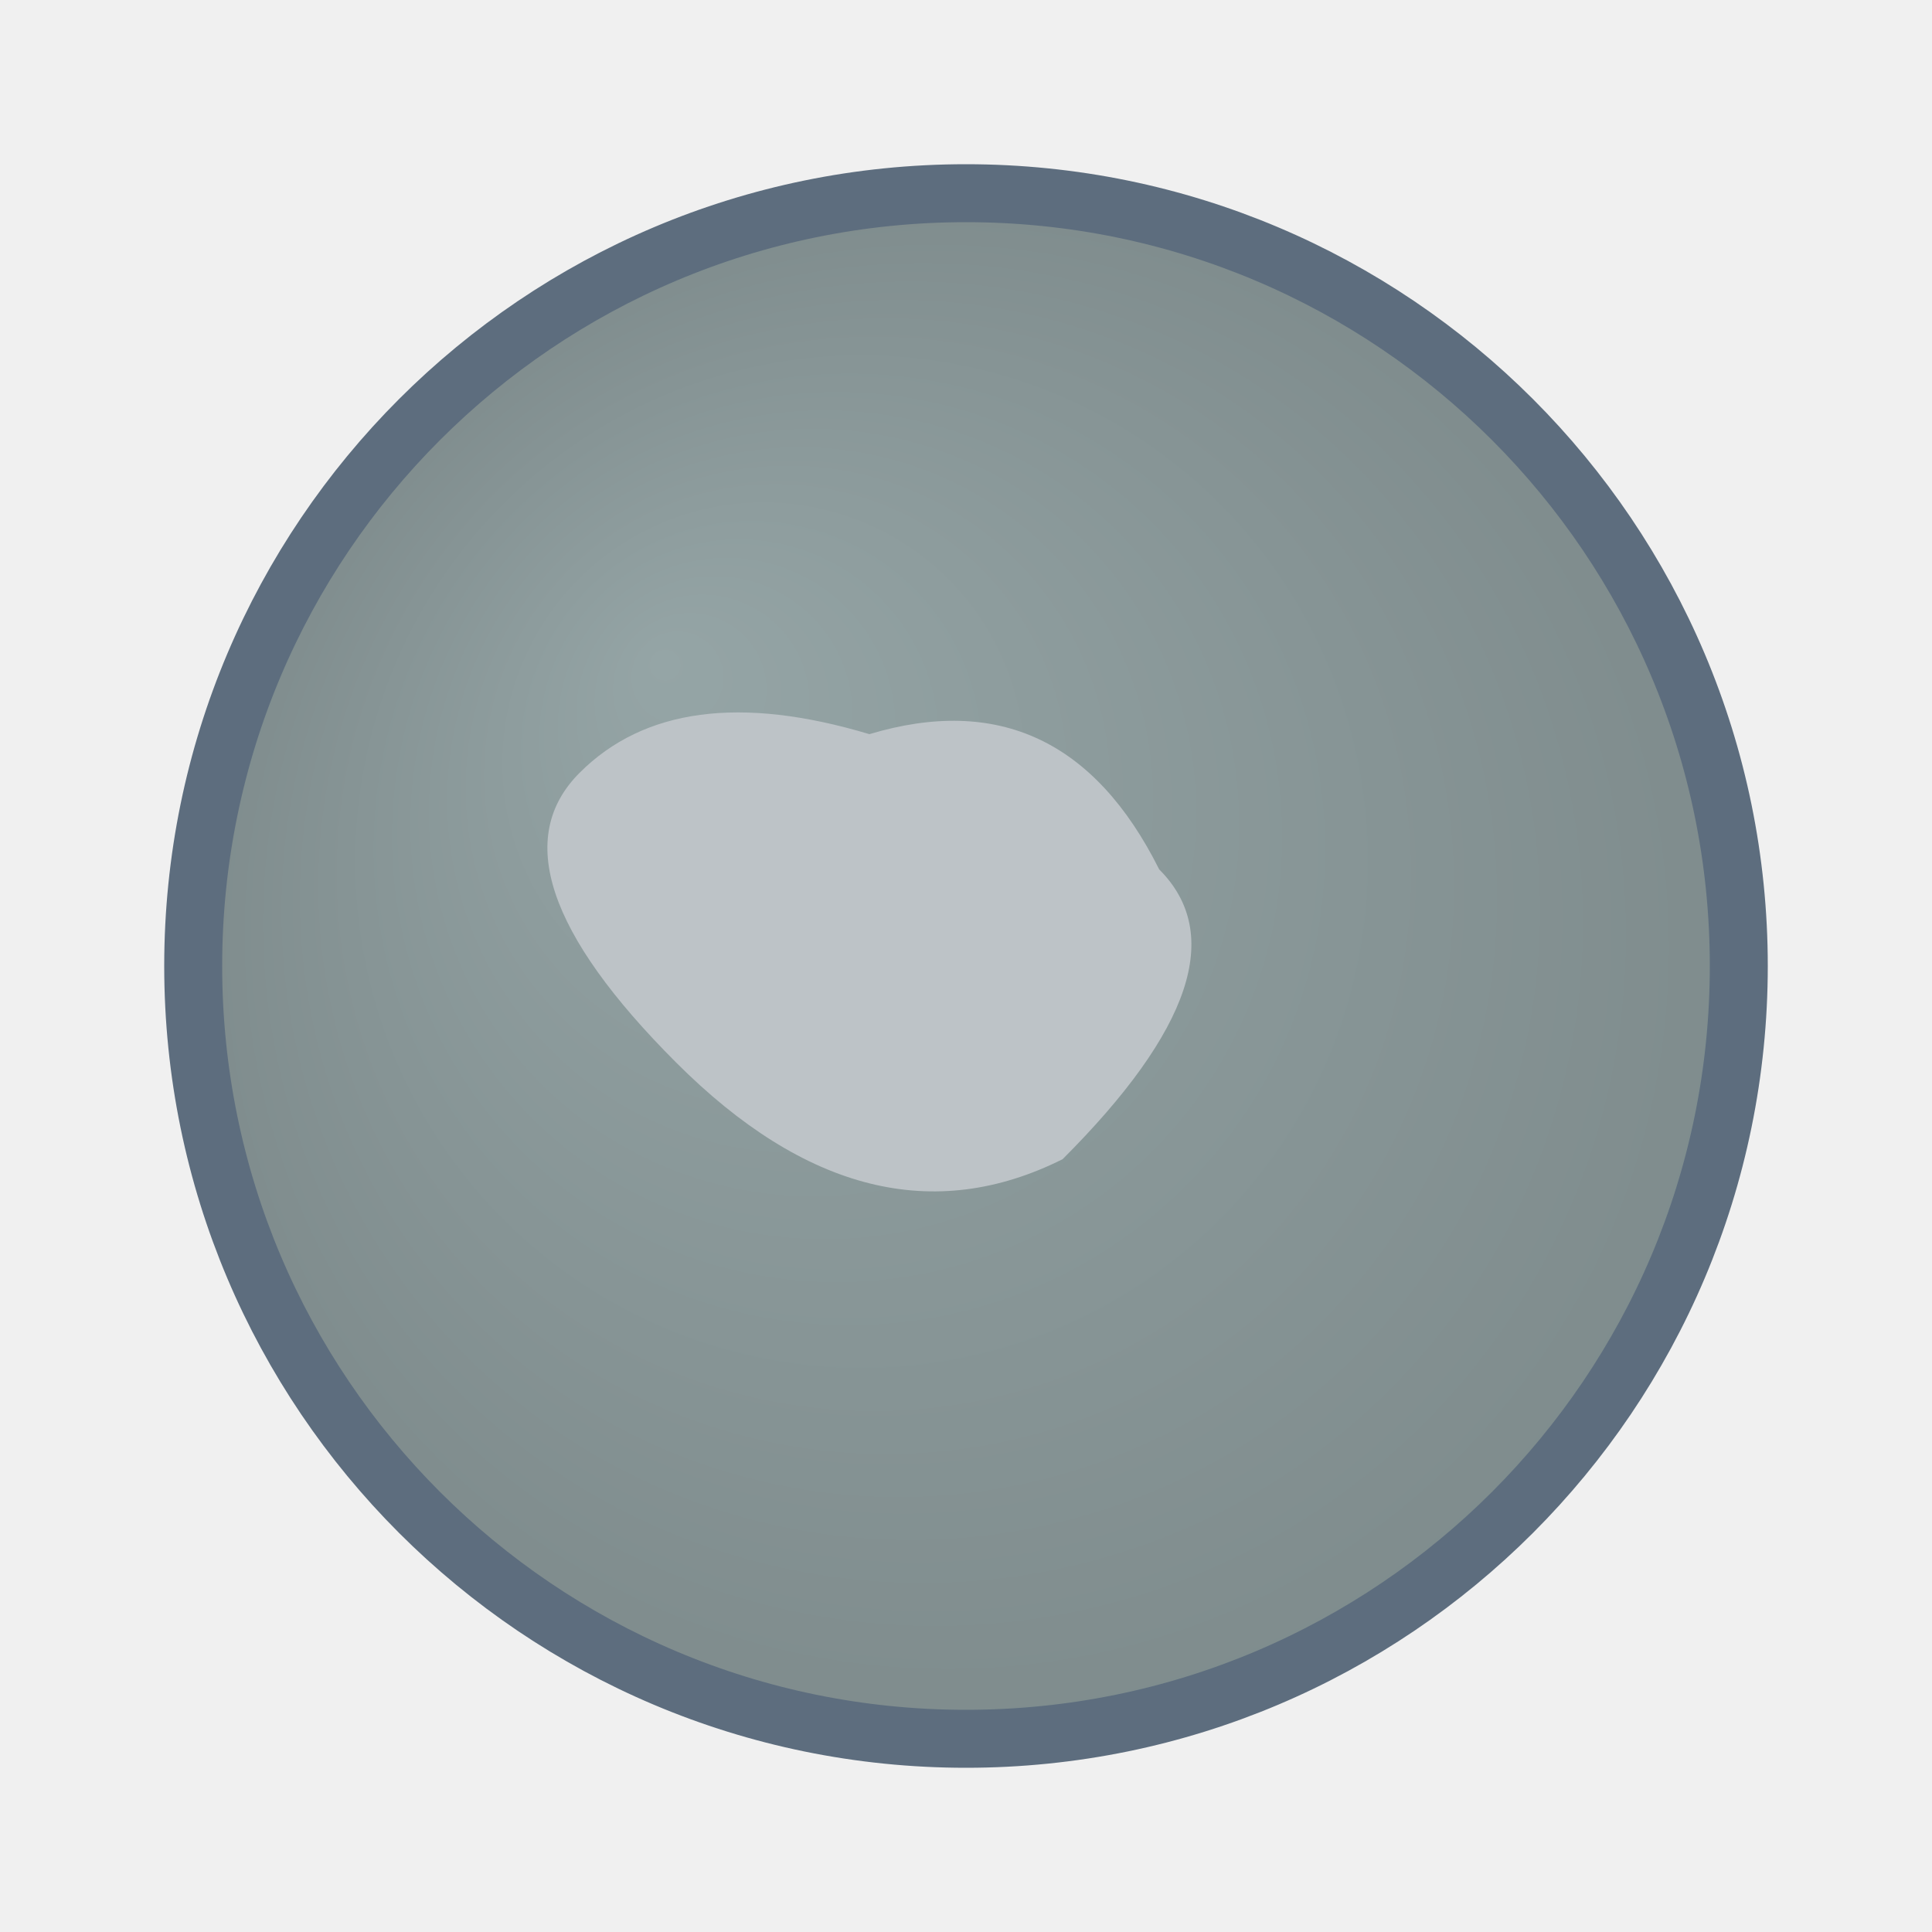
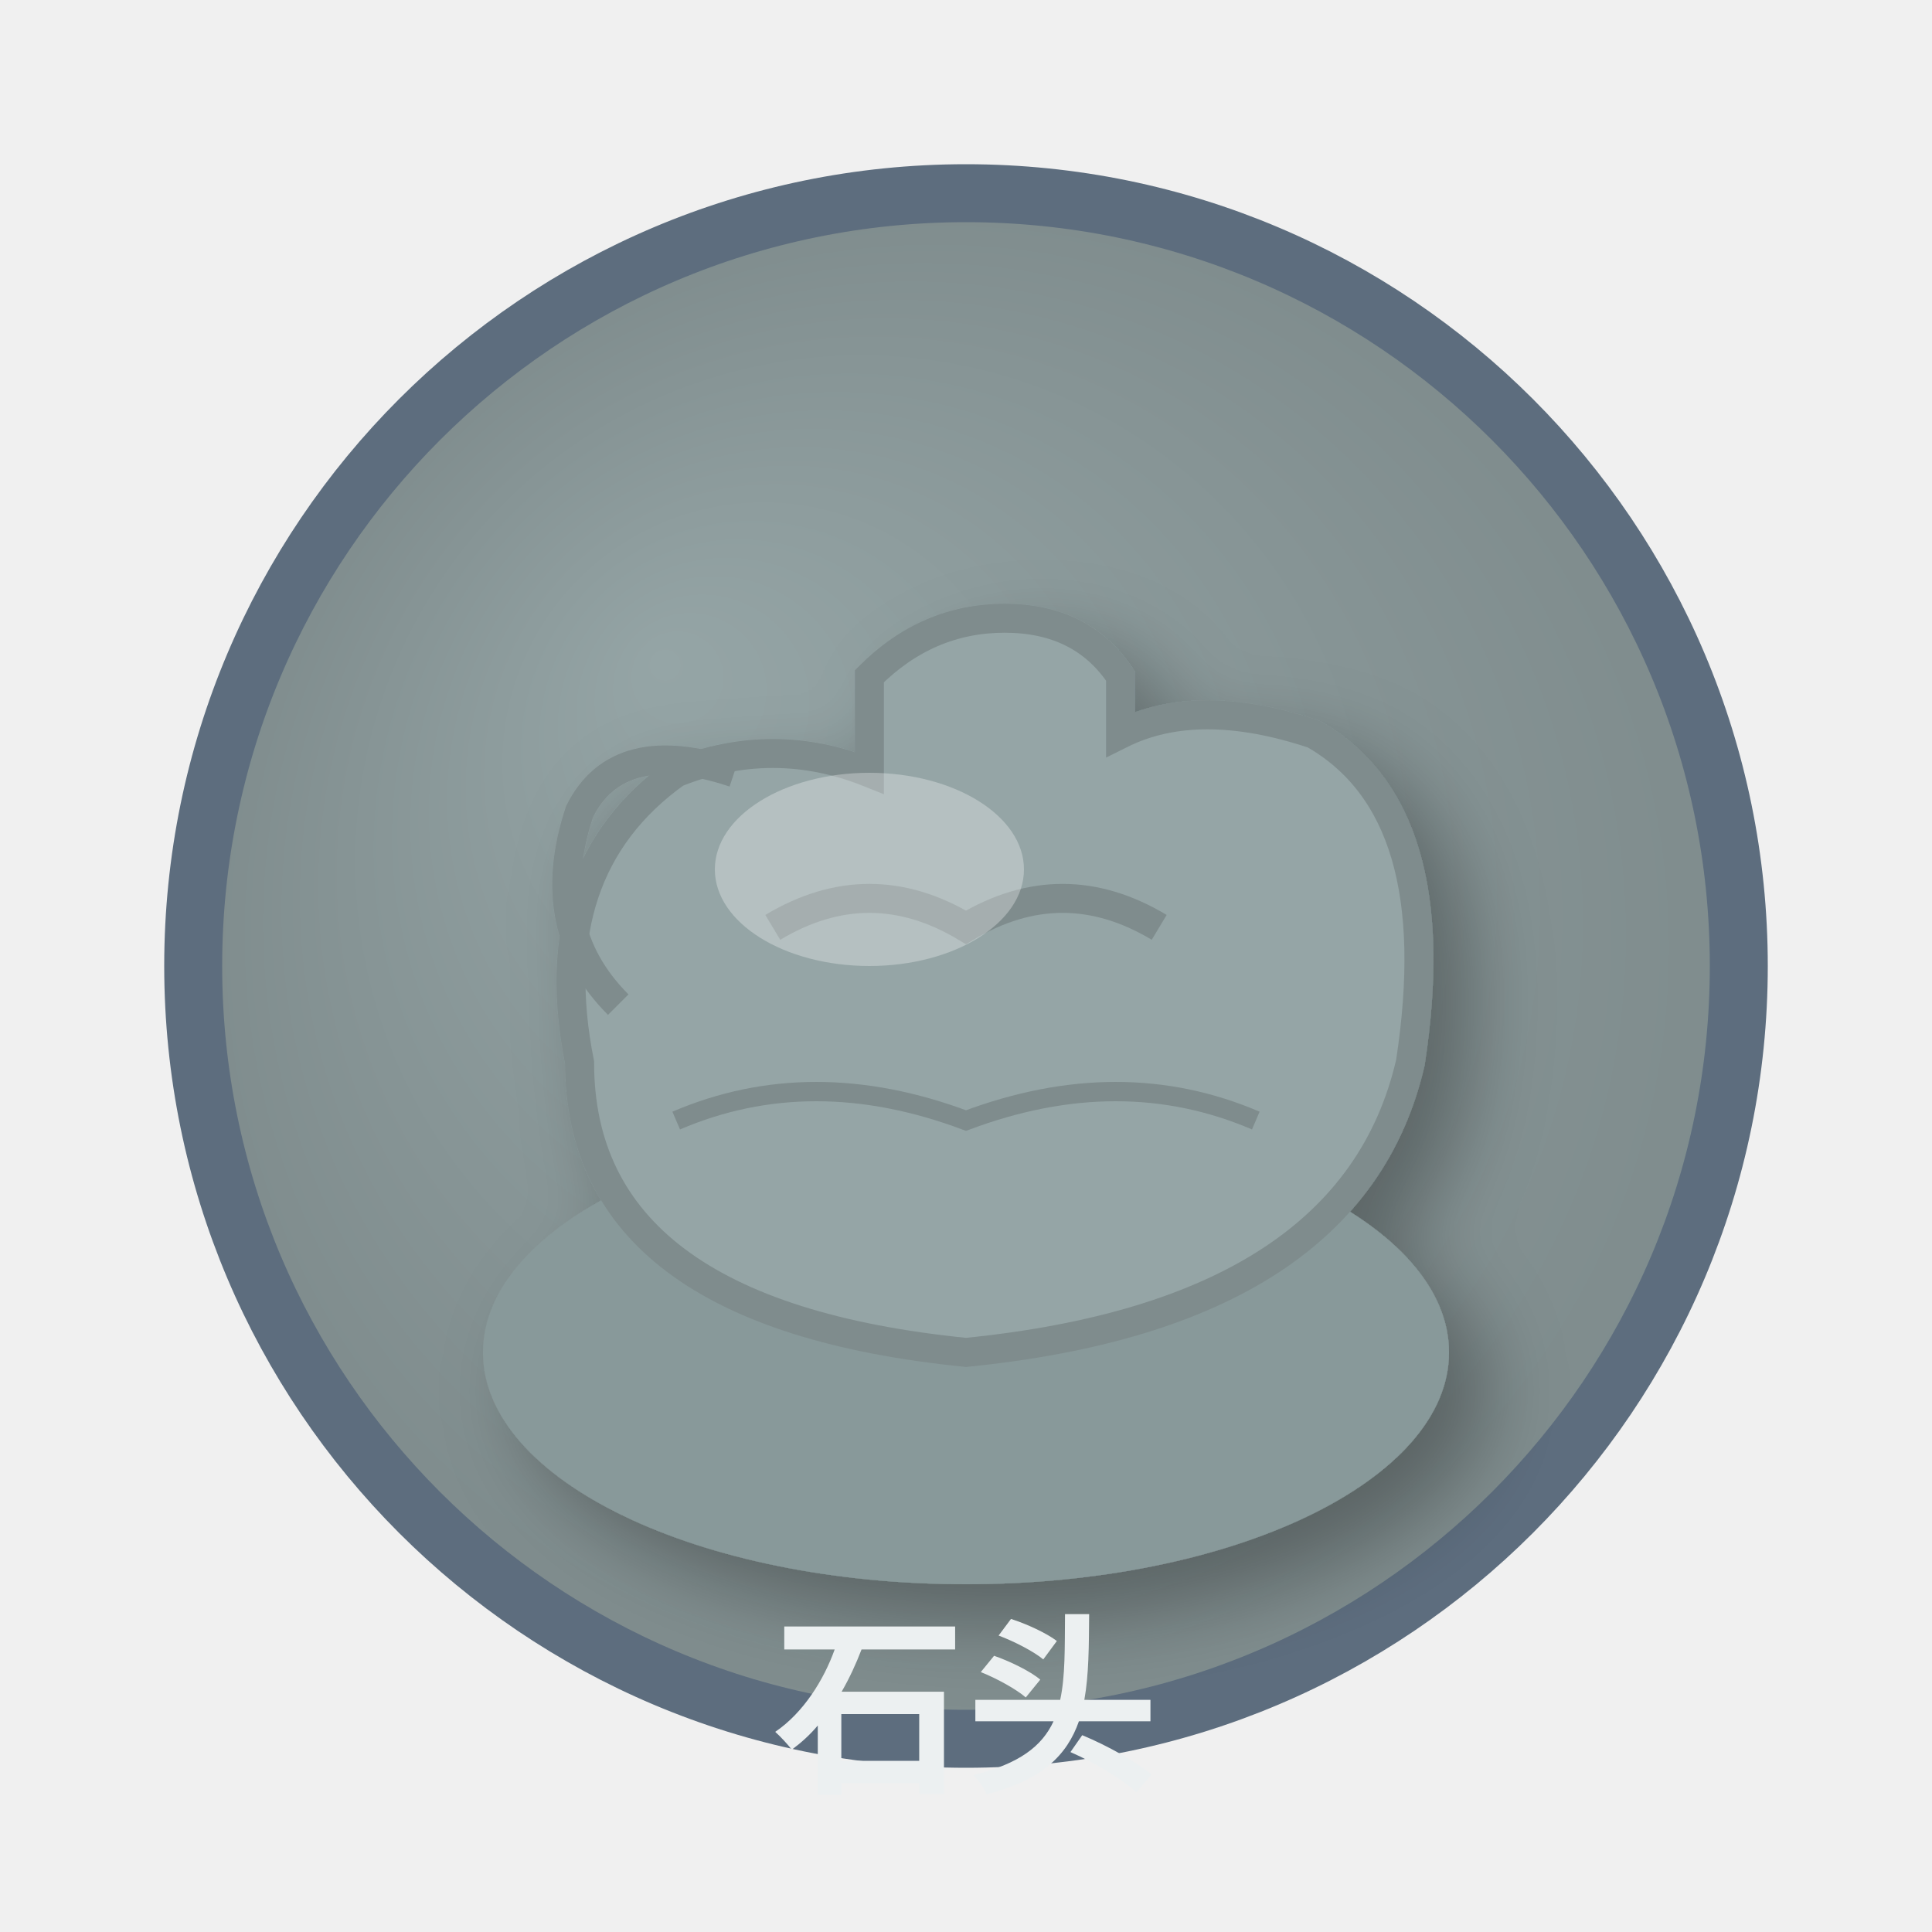
<svg xmlns="http://www.w3.org/2000/svg" viewBox="0 0 100 100">
  <defs>
    <radialGradient id="rockGradient" cx="50%" cy="50%" r="50%" fx="30%" fy="30%">
      <stop offset="0%" style="stop-color:#95a5a6;stop-opacity:1" />
      <stop offset="100%" style="stop-color:#7f8c8d;stop-opacity:1" />
    </radialGradient>
+     <filter id="rockShadow" x="-20%" y="-20%" width="140%" height="140%">
+       <feDropShadow dx="2" dy="2" stdDeviation="2" flood-color="#000" flood-opacity="0.3" />
+     </filter>
  </defs>
  <circle cx="50" cy="50" r="40" fill="url(#rockGradient)" stroke="#5d6d7e" stroke-width="3" />
-   <path d="M30 40 Q35 35 45 38 Q55 35 60 45 Q65 50 55 60 Q45 65 35 55 Q25 45 30 40" fill="#bdc3c7" />
+   <g filter="url(#rockShadow)">
+     <ellipse cx="50" cy="70" rx="25" ry="12" fill="#88999a" />
+     <path d="M30 55 Q28 45 35 40 Q40 38 45 40 L45 35 Q48 32 52 32 Q56 32 58 35 L58 38 Q62 36 68 38 Q75 42 73 55 Q70 68 50 70 Q30 68 30 55Z" fill="#95a5a6" stroke="#7f8c8d" stroke-width="1.5" />
+     <path d="M40 48 Q45 45 50 48 Q55 45 60 48" stroke="#7f8c8d" stroke-width="1.5" fill="none" />
+     <path d="M35 58 Q42 55 50 58 Q58 55 65 58" stroke="#7f8c8d" stroke-width="1" fill="none" />
+     <path d="M32 52 Q28 48 30 42 Q32 38 38 40" stroke="#7f8c8d" stroke-width="1.5" fill="none" />
+     <ellipse cx="45" cy="45" rx="8" ry="5" fill="white" opacity="0.3" />
+   </g>
+   <text x="50" y="92" font-family="Arial, sans-serif" font-size="10" font-weight="bold" fill="#ecf0f1" text-anchor="middle">石头</text>
</svg>
